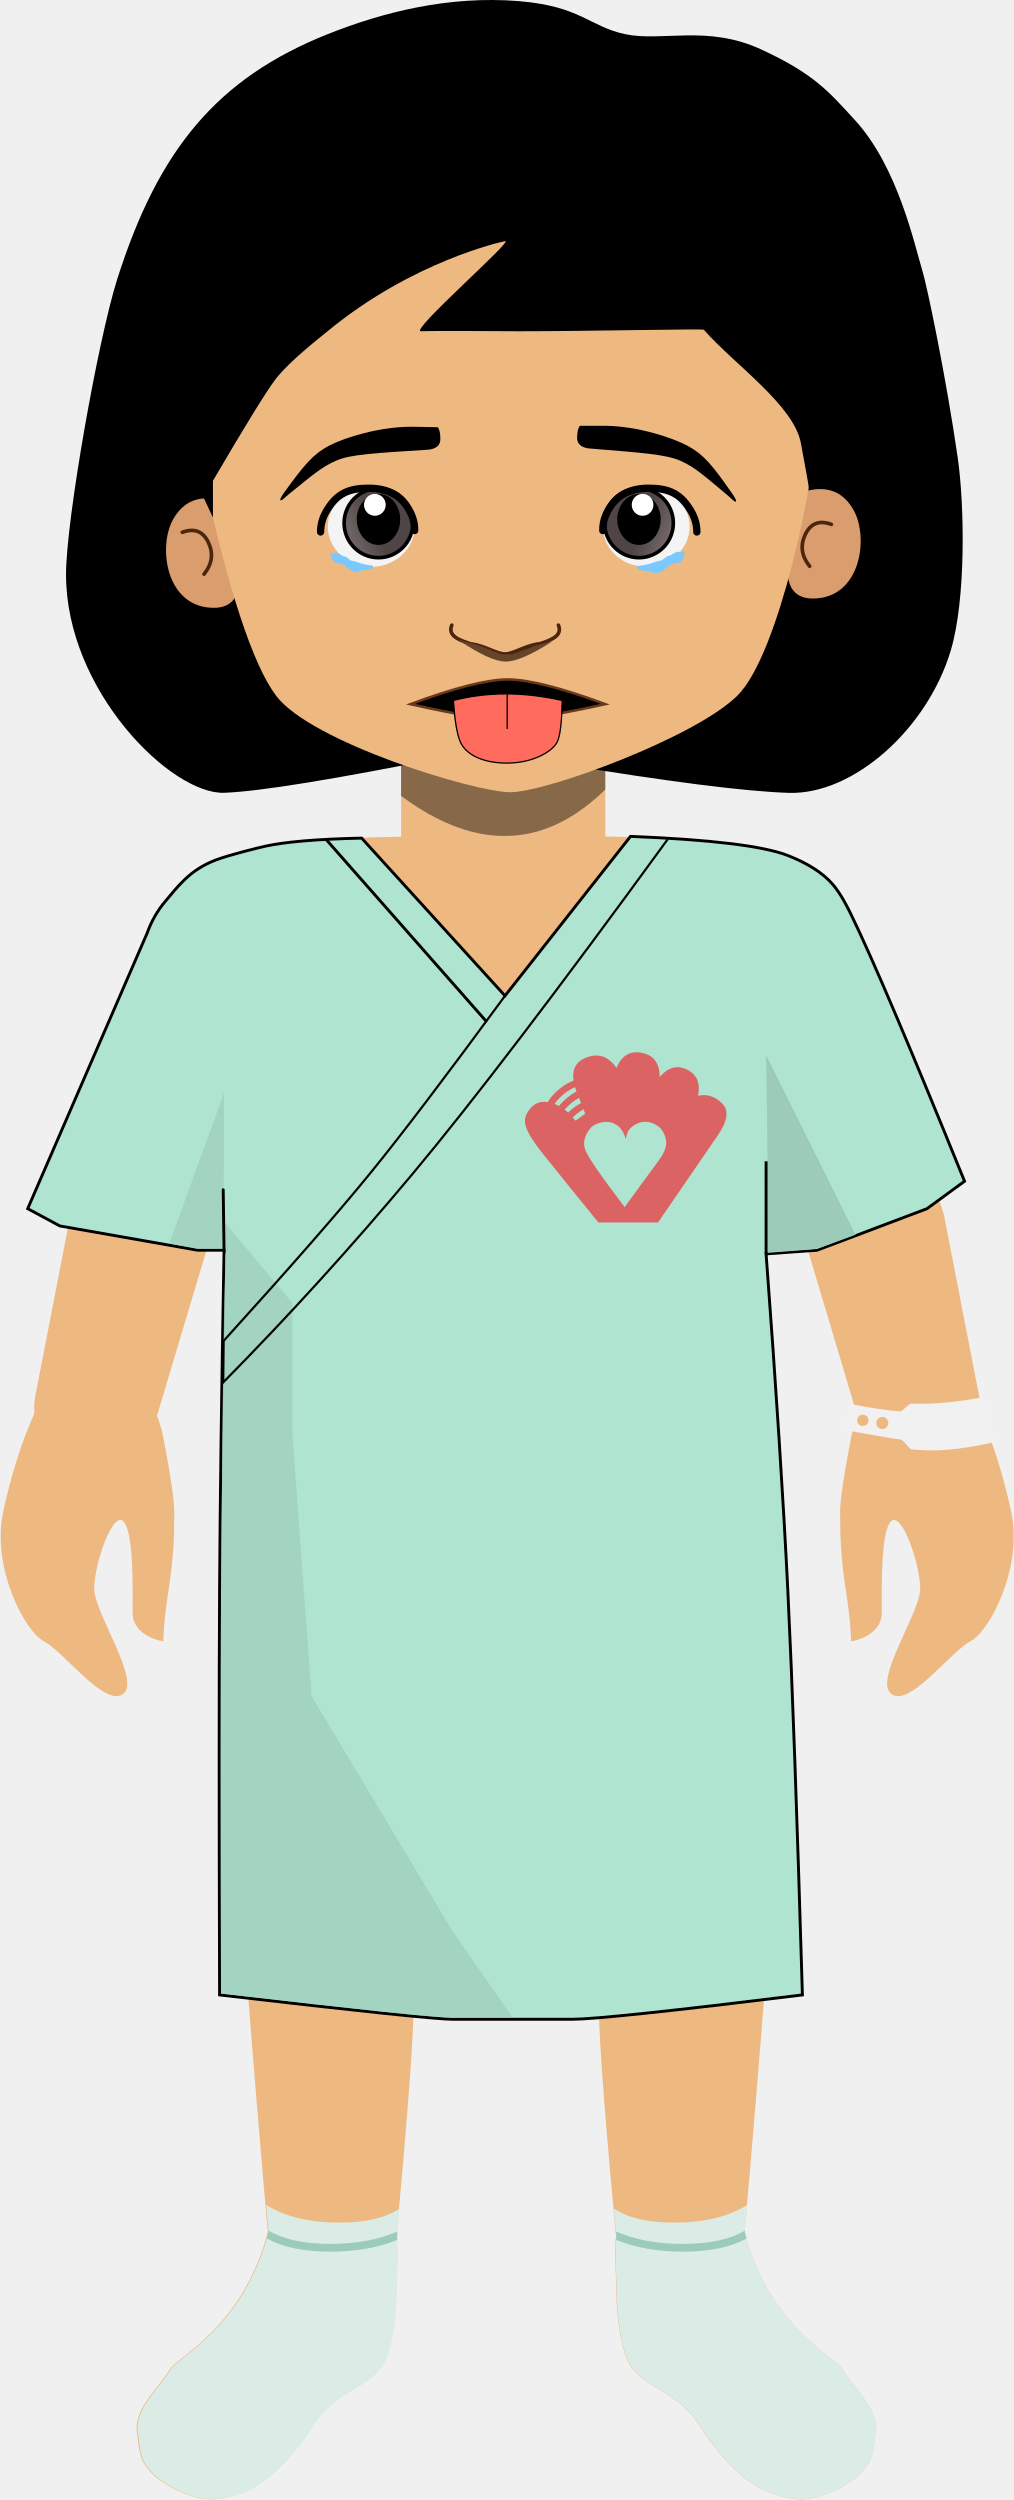
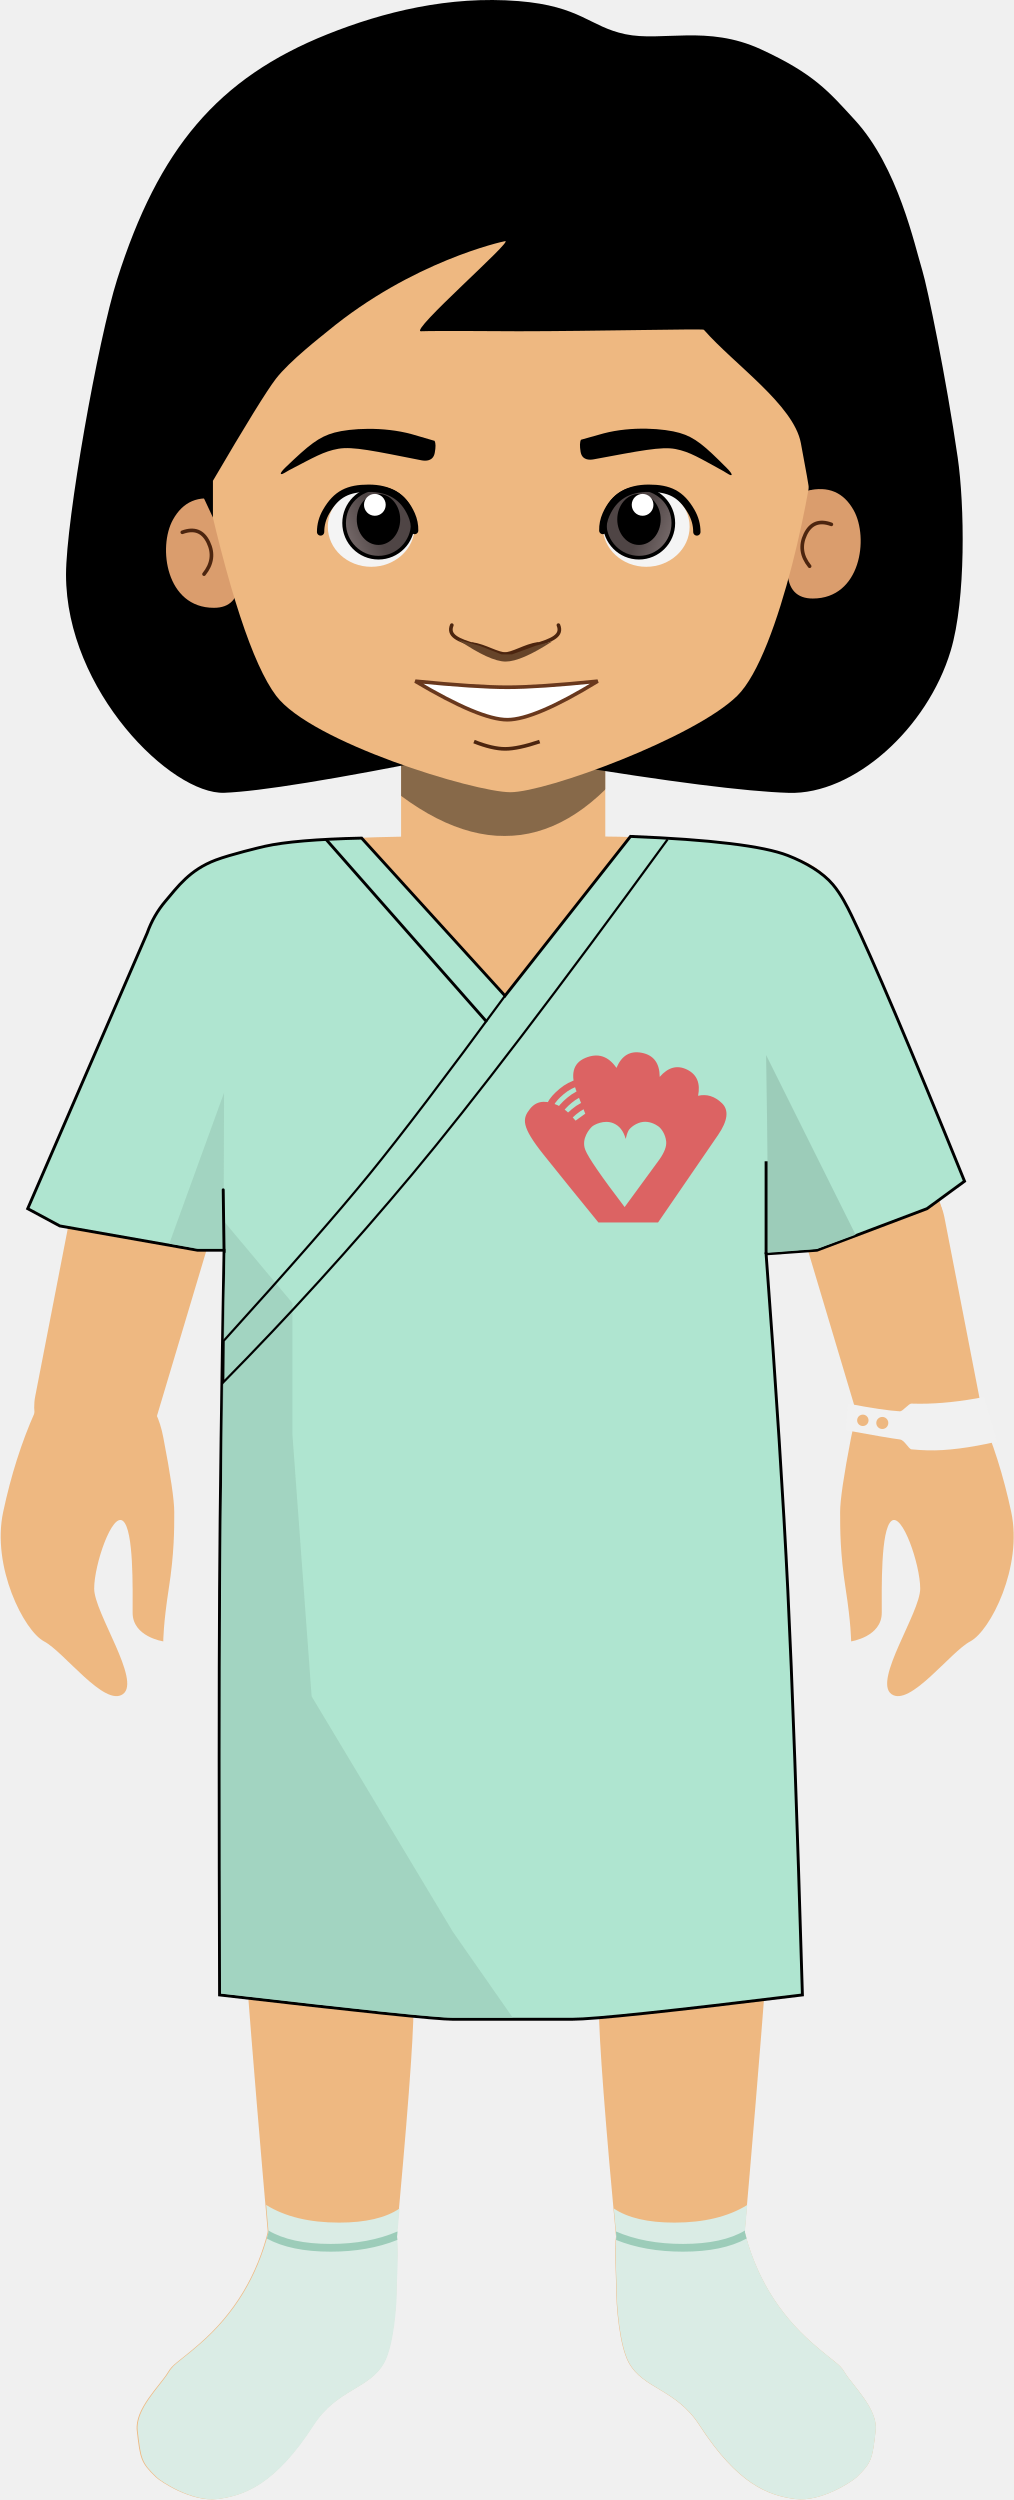
<svg xmlns="http://www.w3.org/2000/svg" xmlns:xlink="http://www.w3.org/1999/xlink" width="785px" height="1936px" viewBox="0 0 785 1936" version="1.1">
  <defs>
    <path d="M0,0 L158.134,0 L158.134,129.839 C130.348,155.295 103.789,168.023 78.458,168.023 C53.127,168.023 26.974,155.295 0,129.839 L0,0 Z" id="path-1" />
    <linearGradient x1="113.327%" y1="89.585%" x2="50%" y2="64.002%" id="linearGradient-3">
      <stop stop-color="#877A7A" offset="0%" />
      <stop stop-color="#4F4545" offset="100%" />
    </linearGradient>
    <path d="M258.598,1.32 L369.627,123.448 L466.799,0 C529.049,2.471 569.665,7.403 588.648,14.797 C602.662,20.256 615.773,28.029 623.574,37.335 C629.986,44.984 634.569,54.218 638.003,61.28 C654.103,94.389 683.262,162.974 725.48,267.034 L696.412,288.277 L611.216,320.477 L571.809,323.29 C579.622,427.589 585.235,514.558 588.648,584.197 C592.061,653.837 595.822,758.16 599.932,897.166 C497.709,909.732 438.303,916.014 421.711,916.014 C396.824,916.014 347.592,916.014 329.122,916.014 C316.808,916.014 256.628,909.732 148.582,897.166 C148.167,757.337 148.167,653.014 148.582,584.197 C148.997,515.381 150.157,427.474 152.061,320.477 L131.656,320.477 L24.832,301.655 L0,288.277 L92.52,74.847 C95.786,65.63 100.529,57.363 106.751,50.048 C116.085,39.075 125.395,25.919 145.654,18.284 C157,14.008 179.881,8.509 183.676,7.657 C199.039,4.209 224.013,2.096 258.598,1.32 Z" id="path-4" />
  </defs>
-   <g id="Teammates_Characters_Child4_BodyFull_Sensory_Taste_Bad" stroke="none" stroke-width="1" fill="none" fill-rule="evenodd">
+   <g id="Teammates_Characters_Child4_BodyFull_Sensory_Hearing_Neutral" stroke="none" stroke-width="1" fill="none" fill-rule="evenodd">
    <g id="Child_4-Copy-2" transform="translate(-93, 0)">
      <g id="Body" transform="translate(93.53767, 0)">
        <g id="Neck" transform="translate(310.0592, 568.3288)">
          <mask id="mask-2" fill="white">
            <use xlink:href="#path-1" />
          </mask>
          <use id="Rectangle" fill="#EEB881" xlink:href="#path-1" />
          <path d="M-31.062,-33.871 L172.254,-33.871 L175.451,23.859 C145.97,60.676 114.194,79.084 80.124,79.084 C46.055,79.084 9.934,60.676 -28.238,23.859 L-31.062,-33.871 Z" id="Rectangle" fill="#000000" opacity="0.43" style="mix-blend-mode: multiply;" mask="url(#mask-2)" />
        </g>
        <g id="Head" transform="translate(50.59181, 0)">
          <g>
            <path d="M350.445,0.856 C296.6,-3.5 245.453,9.335 202.55,26.482 C117.253,60.574 71.655,115.312 39.601,216.331 C24.862,262.778 0,402.748 0,444.955 C0,534.901 81.614,615.5 122.62,613.934 C149.957,612.889 207.841,603.502 296.272,585.771 L317.499,216.331 L342.824,169.561 L476.514,236.768 L381.855,591.379 C466.979,605.412 526.266,612.951 559.714,613.996 C609.887,615.562 667.035,564.266 685.113,503.853 C697.055,463.943 695.816,390.949 690.508,354.256 C681.589,292.595 666.977,222.107 663.137,209.552 C657.115,189.865 644.291,129.351 610.914,92.997 C590.671,70.948 579.392,57.184 538.023,38.14 C496.654,19.095 461.544,32.468 433.099,26.482 C405.38,20.65 398.665,4.757 350.445,0.856 Z" id="Hair" fill="#000000" />
            <g transform="translate(77.43388, 130.2396)">
              <g id="Ear_L" transform="translate(0, 255.6909)">
                <path d="M41.297,1.273 C25.125,-2.636 13.14,2.458 5.343,16.556 C-6.354,37.703 -0.159,84.763 37.075,84.763 C61.897,84.763 63.305,56.933 41.297,1.273 Z" id="Path-2" fill="#DA9D6D" />
                <path d="M18.363,58.694 C12.032,50.844 10.921,42.626 15.029,34.039 C19.138,25.451 25.86,22.865 35.194,26.28" id="Path-8-Copy" stroke="#4C250F" stroke-width="2.823" stroke-linecap="round" transform="translate(23.89916, 41.75814) scale(-1, 1) translate(-23.89916, -41.75814) " />
              </g>
              <g id="Ear_R" transform="translate(481.1402, 248.4966)">
                <path d="M41.297,1.273 C25.125,-2.636 13.14,2.458 5.343,16.556 C-6.354,37.703 -0.159,84.763 37.075,84.763 C61.897,84.763 63.305,56.933 41.297,1.273 Z" id="Path-2-Copy" fill="#DA9D6D" transform="translate(28.40536, 42.38153) scale(-1, 1) translate(-28.40536, -42.38153) " />
                <path d="M17.274,59.754 C10.943,51.904 9.831,43.686 13.94,35.099 C18.049,26.512 24.77,23.925 34.105,27.34" id="Path-8" stroke="#4C250F" stroke-width="2.823" stroke-linecap="round" />
              </g>
              <g transform="translate(25.64395, 0)" fill="#EEB881" id="Path">
                <path d="M2.231,233.716 C22.426,326.358 41.575,384.664 59.676,408.633 C86.828,444.586 213.148,483.251 241.056,483.251 C268.964,483.251 383.619,441.04 416.67,408.633 C449.721,376.226 476.79,237.539 476.79,209.542 C476.79,181.545 479.893,0 228.654,0 C61.162,0 -14.313,77.905 2.231,233.716 Z" />
              </g>
            </g>
            <path d="M113.77,400.776 L113.77,372.308 C139.175,328.897 155.409,302.585 162.474,293.371 C173.07,279.551 198.411,259.942 202.544,256.524 C268.105,202.304 337.984,187.036 340.054,186.743 C346.962,185.764 265.392,256.91 274.889,256.524 C286.458,256.053 341.961,256.524 350.445,256.524 C406.983,256.524 493.145,254.471 493.914,255.348 C517.543,282.274 563.495,313.64 569.047,343.075 C573.208,365.131 575.32,377.166 575.383,379.179 L577.387,379.179 L605.311,316.022 L491.124,110.764 L177.614,83.926 L89.083,225.126 L77.98,324.235 L113.77,400.776 Z" id="BANGS" fill="#000000" />
          </g>
          <g id="LowerLip" transform="translate(315.944, 574.2861)" stroke="#4C250F" stroke-width="2.823">
            <path d="M0,0 C9.517,3.763 17.559,5.644 24.127,5.644 C30.695,5.644 39.596,3.763 50.829,0" id="Path-4" />
          </g>
-           <g id="Expression_HotSauce" transform="translate(156.5002, 311.4214)">
-             <g id="Eyebrows_Scared" fill="#000000">
-               <path d="M236.905,45.83 C236.264,47.731 236.817,50.778 238.567,54.972 C241.19,61.261 247.561,59.992 250.889,58.828 C288.787,45.563 306.592,38.931 319.059,38.928 C331.849,38.925 340.902,42.19 363.534,48.577 C366.617,49.447 370.005,51.117 370.97,50.404 C371.935,49.692 368.48,47.34 365.926,45.798 C343.327,32.144 333.649,27.211 319.844,26.115 C306.038,25.019 278.123,27.858 255.154,37.685 C253.19,38.524 247.108,41.24 236.905,45.83 Z" id="Path-5-Copy-3" transform="translate(303.8913, 42.83929) rotate(-336) translate(-303.8913, -42.83929) " />
-               <path d="M1.529,45.829 C0.888,47.731 1.442,50.778 3.191,54.971 C5.815,61.261 12.186,59.992 15.513,58.827 C53.412,45.563 71.217,38.931 83.684,38.928 C96.474,38.925 105.527,42.191 128.16,48.577 C131.242,49.447 134.63,51.117 135.595,50.405 C136.56,49.692 133.105,47.341 130.552,45.798 C107.953,32.145 98.274,27.212 84.468,26.115 C70.663,25.019 42.747,27.858 19.778,37.684 C17.815,38.524 11.732,41.239 1.529,45.829 Z" id="Path-5-Copy-3" transform="translate(68.51616, 42.83919) scale(-1, 1) rotate(-337) translate(-68.51616, -42.83919) " />
+           <g id="Expression-Neutral" transform="translate(162.0932, 320.8657)">
+             <g id="Mouth_Neutral" transform="translate(108.365, 206.6384)" fill="#FFFFFF" stroke="#69381D" stroke-width="2.822">
+               <path d="M0,0 C31.626,3.134 55.394,4.701 71.302,4.701 C87.21,4.701 110.537,3.134 141.283,0 C108.734,19.901 85.407,29.851 71.302,29.851 C57.197,29.851 33.43,19.901 0,0 Z" id="Path-3" />
            </g>
-             <g id="Eyes_Neutral" transform="translate(40.64077, 65.41511)">
+             <g id="Eyes_Neutral" transform="translate(35.04769, 55.97074)">
              <g id="Eye_R" transform="translate(218.5276, 0)">
                <g id="Group-2" transform="translate(0.006069, 0)">
                  <ellipse id="Oval" fill="#F4F4F4" cx="33.62" cy="31.048" rx="33.62" ry="31.048" />
                  <ellipse id="Oval" stroke="#000000" stroke-width="2.827" fill="url(#linearGradient-3)" cx="28.016" cy="28.226" rx="26.603" ry="26.812" />
                  <ellipse id="Oval" fill="#000000" cx="28.016" cy="25.403" rx="16.81" ry="19.758" />
                  <ellipse id="Oval" fill="#FFFFFF" cx="30.818" cy="14.113" rx="8.405" ry="8.468" />
                </g>
                <path d="M0.007,34.011 C-0.085,29.794 0.741,25.695 2.484,21.713 C8.645,7.642 19.74,1.25 35.592,1.25 C51.445,1.25 60.582,5.558 68.499,19.265 C71.395,24.278 72.843,29.564 72.843,35.121" id="Path-17" stroke="#000000" stroke-width="5.654" stroke-linecap="round" />
              </g>
              <g id="Eye_L" transform="translate(36.42127, 31.04843) scale(-1, 1) translate(-36.42127, -31.04843) ">
                <g id="Group-2" transform="translate(0.006069, 0)">
                  <ellipse id="Oval" fill="#F4F4F4" cx="33.62" cy="31.048" rx="33.62" ry="31.048" />
                  <ellipse id="Oval" stroke="#000000" stroke-width="2.827" fill="url(#linearGradient-3)" cx="28.016" cy="28.226" rx="26.603" ry="26.812" />
                  <ellipse id="Oval" fill="#000000" cx="28.016" cy="25.403" rx="16.81" ry="19.758" />
                  <ellipse id="Oval" fill="#FFFFFF" cx="30.818" cy="14.113" rx="8.405" ry="8.468" />
                </g>
                <path d="M0.007,34.011 C-0.085,29.794 0.741,25.695 2.484,21.713 C8.645,7.642 19.74,1.25 35.592,1.25 C51.445,1.25 60.582,5.558 68.499,19.265 C71.395,24.278 72.843,29.564 72.843,35.121" id="Path-17" stroke="#000000" stroke-width="5.654" stroke-linecap="round" />
              </g>
            </g>
-             <g id="Group-4" transform="translate(1.526429, 115.2548)">
-               <g id="Mouth" transform="translate(108.6694, 99.50208)">
-                 <path d="M0,19.125 C34.344,6.375 59.478,0 75.402,0 C91.327,0 116.495,6.375 150.906,19.125 C114.196,27.159 88.782,31.176 74.662,31.176 C60.543,31.176 35.656,27.159 0,19.125 Z" id="Path-3" stroke="#69381D" stroke-width="1.977" fill="#000000" />
-                 <g id="Path-11" transform="translate(49.24793, 48.10793)" stroke="#4C250F" stroke-width="1.977">
-                   <path d="M0,0 C9.517,3.763 17.559,5.644 24.127,5.644 C30.695,5.644 39.596,3.763 50.829,0" id="Path-4" />
-                 </g>
-                 <g id="Tounge" transform="translate(33.27356, 11.17336)" stroke="#000000" stroke-width="1.001">
-                   <path d="M0,5.077 C13.152,1.692 26.727,0 40.727,0 C54.727,0 69.237,1.692 84.258,5.077 C84.006,21.421 82.771,32.041 80.551,36.935 C77.222,44.276 62.056,53.584 41.503,53.584 C20.951,53.584 9.008,45.901 5.26,36.935 C2.761,30.957 1.008,20.338 0,5.077 Z" id="Path-16" fill="#FF6C5E" />
-                   <line x1="41.67" y1="2.55658199e-12" x2="41.67" y2="26.792" id="Path-25" stroke-linecap="round" stroke-linejoin="round" />
-                 </g>
+             <g id="Eyebrows_Neutral" fill="#000000">
+               <g id="Brow-L" transform="translate(62.99841, 28.13426) rotate(-10) translate(-62.99841, -28.13426) translate(2.024912, 11.13426)">
+                 <path d="M0.234,19.991 C-0.347,21.899 0.155,24.958 1.742,29.167 C4.123,35.481 9.899,34.208 12.916,33.04 C47.278,19.736 63.42,13.084 74.724,13.084 C86.322,13.084 94.531,16.364 115.054,22.78 C117.849,23.653 120.922,25.33 121.797,24.616 C122.672,23.901 119.538,21.54 117.223,19.991 C96.728,6.281 87.951,1.328 75.433,0.224 C62.915,-0.88 37.603,1.963 16.779,11.82 C14.999,12.663 9.484,15.386 0.234,19.991 Z" id="Path-5-Copy-3" transform="translate(60.9735, 17) scale(-1, 1) translate(-60.9735, -17) " />
              </g>
-               <g id="Tears" transform="translate(46.81358, 0)" fill="#79C8FF">
-                 <path d="M237.196,11.814 C242.276,11.092 245.627,10.449 247.25,9.884 C250.544,8.737 253.857,7.568 254.928,7.568 C257.721,7.568 259.632,3.816 261.718,3.816 C263.805,3.816 268.644,-1.286 270.916,1.265 C271.533,1.957 273.702,-0.62 273.993,0.143 C274.774,2.189 272.646,7.611 270.916,8.618 C268.542,10 265.318,8.632 261.718,11.814 C258.119,14.996 252.865,18.43 250.057,16.713 C248.754,15.916 242.497,15.698 238.851,14.427 C237.791,14.058 237.24,13.187 237.196,11.814 Z" id="Path-26" />
-                 <path d="M0,11.456 C4.516,10.814 7.496,10.242 8.939,9.74 C11.868,8.72 14.813,7.681 15.765,7.681 C18.249,7.681 19.948,4.345 21.803,4.345 C23.658,4.345 27.961,-0.192 29.981,2.077 C30.53,2.692 32.458,0.401 32.717,1.079 C33.411,2.898 31.519,7.719 29.981,8.614 C27.87,9.843 25.003,8.627 21.803,11.456 C18.602,14.285 13.931,17.338 11.435,15.812 C10.276,15.103 4.713,14.909 1.471,13.779 C0.529,13.451 0.038,12.676 0,11.456 Z" id="Path-26" transform="translate(16.43227, 8.585609) scale(-1, 1) translate(-16.43227, -8.585609) " />
+               <g id="Brow-R" transform="translate(295.8972, 28.13426) rotate(11) translate(-295.8972, -28.13426) translate(235.9233, 11.13426)">
+                 <path d="M0.23,19.991 C-0.342,21.899 0.153,24.958 1.714,29.167 C4.055,35.481 9.737,34.208 12.704,33.04 C46.502,19.736 62.38,13.084 73.499,13.084 C84.906,13.084 92.982,16.364 113.168,22.78 C115.917,23.653 118.94,25.33 119.8,24.616 C120.661,23.901 117.579,21.54 115.301,19.991 C95.142,6.281 86.509,1.328 74.196,0.224 C61.883,-0.88 36.987,1.963 16.504,11.82 C14.753,12.663 9.328,15.386 0.23,19.991 Z" id="Path-5-Copy-3" />
              </g>
            </g>
          </g>
          <g id="Nose" transform="translate(298.0059, 484.0947)">
            <path d="M0.756,0 C-2.474,7.903 4.768,11.622 20.172,15.932 C25.341,17.378 32.627,22.378 40.565,22.577 C47.862,22.76 57.756,15.795 67.239,14.671" id="Path-6" stroke="#4C250F" stroke-width="2.827" stroke-linecap="round" />
            <path d="M17.567,0 C14.33,7.903 21.588,11.622 37.027,15.932 C42.207,17.378 49.51,22.378 57.466,22.577 C64.779,22.76 74.544,15.915 84.049,14.791" id="Path-6-Copy" stroke="#4C250F" stroke-width="2.827" stroke-linecap="round" transform="translate(50.42945, 11.29034) scale(-1, 1) translate(-50.42945, -11.29034) " />
            <path d="M5.603,11.29 C22.148,22.581 34.418,28.226 42.414,28.226 C50.41,28.226 62.42,23.025 78.446,12.624 L65.661,15.98 L47.303,22.697 L39.31,22.697 L22.17,15.98 L5.603,11.29 Z" id="Path-9" fill="#664429" />
          </g>
        </g>
        <g transform="translate(0, 647.361)">
          <g transform="translate(138.2786, 0)" fill="#EEB881" id="Combined-Shape">
            <path d="M258.846,0 C354.06,0.078 378.363,1.421 402.723,3.551 L404.515,3.708 C408.999,4.107 413.544,4.531 418.59,4.979 C452.57,7.994 474.699,14.76 485.843,20.896 C520.652,40.059 511.75,92.831 492.181,138.93 C472.612,185.029 455.012,185.029 455.012,210.363 L455.012,376.519 C455.012,407.326 458.764,471.466 466.269,568.937 L466.497,571.901 C468.268,594.83 452.53,615.43 429.941,619.748 C351.319,634.777 294.286,642.842 258.844,643.942 L258.846,644.071 L258.567,644.072 C257.314,644.072 256.028,644.062 254.709,644.04 C253.387,644.062 252.101,644.072 250.848,644.072 L250.569,644.071 L250.572,643.942 C215.129,642.842 158.097,634.777 79.474,619.748 C56.886,615.43 41.147,594.83 42.918,571.901 L42.918,571.901 L43.146,568.937 C50.651,471.466 54.403,407.326 54.403,376.519 L54.403,376.519 L54.403,210.363 C54.403,185.029 36.803,185.029 17.234,138.93 C-2.335,92.831 -11.237,40.059 23.572,20.896 C34.716,14.76 56.845,7.994 90.825,4.979 C95.871,4.531 100.416,4.107 104.901,3.708 L106.692,3.551 C131.052,1.421 155.355,0.078 250.562,0.003 L250.569,0 L258.846,0 Z" />
          </g>
          <g id="Leg-R" transform="translate(422.5605, 406.4522)" fill="#EEB881">
            <path d="M48.194,428.119 C46.19,408.827 41.389,373.597 33.792,322.429 L0.475,93.667 C-2.775,71.349 10.934,50.053 32.596,43.772 L130.129,15.492 C137.177,13.449 143.621,9.719 148.903,4.626 C160.509,-6.563 167.851,2.546 170.928,31.954 C173.119,52.887 187.714,164.701 186.782,195.716 C184.744,263.467 179.1,357.472 169.851,477.732 C169.972,476.15 170.094,474.567 170.215,472.989 C169.951,457.898 161.927,509.821 115.123,509.821 C83.369,509.821 60.401,491.504 46.216,454.87 L46.569,455.77 L46.49,456.12 C46.421,456.428 46.35,456.736 46.279,457.045 C48.185,448.782 49.535,441.033 48.194,428.119 Z" id="Combined-Shape" />
            <path d="M117.142,406.492 C164.003,406.492 170.035,454.462 170.217,472.965 C165.3,537.183 159.342,608.983 152.344,688.358 C150.493,709.354 134.367,726.28 113.485,729.144 L104.298,730.404 C80.532,733.664 58.623,717.04 55.363,693.274 C55.279,692.658 55.207,692.041 55.15,691.422 C45.51,588.484 40.69,525.022 40.69,501.034 C40.69,475.283 44.841,464.53 47.18,452.911 C62.717,421.965 86.038,406.492 117.142,406.492 Z" id="Combined-Shape" />
            <path d="M49.818,729.408 C51.489,744.169 57.835,774.24 66.38,786.395 C79.98,805.743 105.226,802.245 126.82,828.092 C161.981,870.177 186.652,875.612 207.178,875.785 C227.704,875.956 249.793,856.679 252.609,853.193 C262.773,840.609 262.995,837.893 262.819,815.6 C262.687,798.754 240.915,783.259 233.596,773.867 C228.545,767.387 225.954,767.888 206.226,754.551 C176.613,734.532 155.326,707.243 142.365,672.683 C141.683,670.864 139.071,630.555 83.757,642.193 C57.113,647.798 45.685,671.179 44.966,689.895 C44.562,700.415 49.193,723.894 49.818,729.408 Z" id="Path-9-Copy-2" transform="translate(153.8959, 757.9359) rotate(7) translate(-153.8959, -757.9359) " />
          </g>
          <g id="Leg-L" transform="translate(222.1712, 850.5456) scale(-1, 1) translate(-222.1712, -850.5456) translate(83.97413, 406.4522)" fill="#EEB881">
            <path d="M48.194,428.119 C46.19,408.827 41.389,373.597 33.792,322.429 L0.475,93.667 C-2.775,71.349 10.934,50.053 32.596,43.772 L130.129,15.492 C137.177,13.449 143.621,9.719 148.903,4.626 C160.509,-6.563 167.851,2.546 170.928,31.954 C173.119,52.887 187.714,164.701 186.782,195.716 C184.744,263.467 179.1,357.472 169.851,477.732 C169.972,476.15 170.094,474.567 170.215,472.989 C169.951,457.898 161.927,509.821 115.123,509.821 C83.369,509.821 60.401,491.504 46.216,454.87 L46.569,455.77 L46.49,456.12 C46.421,456.428 46.35,456.736 46.279,457.045 C48.185,448.782 49.535,441.033 48.194,428.119 Z" id="Combined-Shape" />
            <path d="M117.142,406.492 C164.003,406.492 170.035,454.462 170.217,472.965 C165.3,537.183 159.342,608.983 152.344,688.358 C150.493,709.354 134.367,726.28 113.485,729.144 L104.298,730.404 C80.532,733.664 58.623,717.04 55.363,693.274 C55.279,692.658 55.207,692.041 55.15,691.422 C45.51,588.484 40.69,525.022 40.69,501.034 C40.69,475.283 44.841,464.53 47.18,452.911 C62.717,421.965 86.038,406.492 117.142,406.492 Z" id="Combined-Shape" />
            <path d="M49.818,729.408 C51.489,744.169 57.835,774.24 66.38,786.395 C79.98,805.743 105.226,802.245 126.82,828.092 C161.981,870.177 186.652,875.612 207.178,875.785 C227.704,875.956 249.793,856.679 252.609,853.193 C262.773,840.609 262.995,837.893 262.819,815.6 C262.687,798.754 240.915,783.259 233.596,773.867 C228.545,767.387 225.954,767.888 206.226,754.551 C176.613,734.532 155.326,707.243 142.365,672.683 C141.683,670.864 139.071,630.555 83.757,642.193 C57.113,647.798 45.685,671.179 44.966,689.895 C44.562,700.415 49.193,723.894 49.818,729.408 Z" id="Path-9-Copy-2" transform="translate(153.8959, 757.9359) rotate(7) translate(-153.8959, -757.9359) " />
          </g>
          <g id="Sock_Green" transform="translate(105.9522, 1060.17)">
            <g id="Sock-L" transform="translate(101.4951, 113.9895) scale(-1, 1) translate(-101.4951, -113.9895) ">
              <path d="M101.525,21.06 C110.409,55.676 127.96,84.411 154.177,107.268 C156.592,109.373 158.729,111.192 160.631,112.78 L161.333,113.365 C168.359,119.204 172.026,121.794 174.619,124.253 L174.871,124.494 C174.912,124.534 174.954,124.575 174.994,124.615 L175.282,124.902 C176.65,126.292 177.74,127.727 178.963,129.77 C185.077,139.981 204.779,158.011 202.859,174.743 C200.319,196.886 199.769,199.555 188.158,210.804 C184.942,213.92 160.693,230.357 140.362,227.687 C120.031,225.014 96.23,216.615 66.491,170.569 C48.226,142.289 22.768,142.685 11.638,121.828 C4.646,108.725 2.015,78.112 2.155,63.26 C2.189,59.598 1.446,47.956 1.42,37.477 L1.42,36.397 C1.431,31.919 1.585,27.716 2.001,24.519 C1.307,17.019 0.64,9.743 1.52418178e-05,2.692 C10.749,10.003 26.393,13.658 46.93,13.658 C69.853,13.658 88.662,9.106 103.36,3.96627176e-13 C102.756,6.958 102.145,13.978 101.525,21.06 Z" id="Combined-Shape" fill="#DAECE5" />
              <path d="M101.525,21.06 C101.948,22.711 102.392,24.348 102.855,25.972 C90.445,32.792 73.982,36.164 53.484,36.164 C34.053,36.164 16.799,33.133 1.739,27.055 C1.812,26.156 1.898,25.307 2.001,24.519 C1.876,23.173 1.753,21.834 1.63,20.503 C16.48,26.938 33.757,30.164 53.484,30.164 C74.031,30.164 90.075,26.665 101.64,19.755 C101.601,20.189 101.563,20.625 101.525,21.06 Z" id="Combined-Shape" fill="#9CCCB9" fill-rule="nonzero" />
            </g>
            <g id="Sock-R" transform="translate(368.8288, -0)">
              <path d="M101.525,21.06 C110.409,55.676 127.96,84.411 154.177,107.268 C156.592,109.373 158.729,111.192 160.631,112.78 L161.333,113.365 C168.359,119.204 172.026,121.794 174.619,124.253 L174.871,124.494 C174.912,124.534 174.954,124.575 174.994,124.615 L175.282,124.902 C176.65,126.292 177.74,127.727 178.963,129.77 C185.077,139.981 204.779,158.011 202.859,174.743 C200.319,196.886 199.769,199.555 188.158,210.804 C184.942,213.92 160.693,230.357 140.362,227.687 C120.031,225.014 96.23,216.615 66.491,170.569 C48.226,142.289 22.768,142.685 11.638,121.828 C4.646,108.725 2.015,78.112 2.155,63.26 C2.189,59.598 1.446,47.956 1.42,37.477 L1.42,36.397 C1.431,31.919 1.585,27.716 2.001,24.519 C1.307,17.019 0.64,9.743 1.52418162e-05,2.692 C10.749,10.003 26.393,13.658 46.93,13.658 C69.853,13.658 88.662,9.106 103.36,3.96627176e-13 C102.756,6.958 102.145,13.978 101.525,21.06 Z" id="Combined-Shape" fill="#DAECE5" />
              <path d="M101.525,21.06 C101.948,22.711 102.392,24.348 102.855,25.972 C90.445,32.792 73.982,36.164 53.484,36.164 C34.053,36.164 16.799,33.133 1.739,27.055 C1.812,26.156 1.898,25.307 2.001,24.519 C1.876,23.173 1.753,21.834 1.63,20.503 C16.48,26.938 33.757,30.164 53.484,30.164 C74.031,30.164 90.075,26.665 101.64,19.755 C101.601,20.189 101.563,20.625 101.525,21.06 Z" id="Combined-Shape" fill="#9CCCB9" fill-rule="nonzero" />
            </g>
          </g>
          <g id="Arm_L" transform="translate(533.1904, 4.62284)">
            <path d="M64.008,49.974 C75.544,21.62 80.046,0.615 128.354,11.707 C140.603,14.52 150.515,24.858 158.09,42.722 C160.504,48.414 161.723,54.54 161.673,60.722 L159.709,303.579 C159.508,328.526 139.121,348.586 114.174,348.384 C112.306,348.369 110.44,348.238 108.589,347.992 L90.565,345.597 C67.849,342.578 50.993,323.029 51.349,300.116 L53.723,147.715 L53.723,147.715 C52.889,101.457 56.317,68.877 64.008,49.974 Z" id="Rectangle" fill="#EEB881" transform="translate(106.2318, 181.7103) rotate(-18) translate(-106.2318, -181.7103) " />
            <path d="M147.668,255.819 L166.108,255.009 C191.032,253.914 212.124,273.231 213.22,298.154 C213.26,299.081 213.273,300.009 213.256,300.936 L210.762,441.883 C210.33,466.324 190.166,485.786 165.726,485.354 C165.331,485.347 164.937,485.335 164.543,485.317 L158.923,485.067 C136.182,484.056 117.747,466.282 115.906,443.594 L104.627,304.601 C102.61,279.735 121.132,257.942 145.998,255.924 C146.554,255.879 147.111,255.844 147.668,255.819 Z" id="Rectangle-Copy-3" fill="#EEB881" transform="translate(157.4711, 370.1183) rotate(-12) translate(-157.4711, -370.1183) " />
            <path d="M125.378,461.043 C119.703,490.404 116.865,509.688 116.865,518.894 C116.865,532.703 116.865,550.928 121.122,578.256 C125.378,605.585 125.378,619.1 125.378,619.1 C125.378,619.1 149.112,615.595 149.112,596.926 C149.112,578.256 148.179,532.851 156.562,525.873 C164.945,518.894 178.879,559.587 178.879,578.256 C178.879,596.926 142.321,649.483 156.562,659.894 C170.803,670.305 202.181,627.235 217.682,619.1 C233.182,610.965 258.422,561.356 249.359,518.894 C243.317,490.586 235.16,464.89 224.888,441.805 C215.134,419.35 197.428,409.966 171.768,413.653 C146.109,417.34 130.645,433.137 125.378,461.043 Z" id="Path-7" fill="#EEB881" />
            <g id="HospitalBracelet" transform="translate(121.1974, 429.8491)" fill="#F1F1F1">
              <path d="M107.096,0 L117.228,34.555 C95.748,39.428 77.875,41.685 63.607,41.325 C59.911,41.232 55.72,40.974 51.034,40.552 C48.637,40.336 45.628,33.363 42.005,32.895 C35.495,32.056 21.748,29.709 0.762,25.855 L0,25.715 L1.732,5.123 C20.251,8.649 33.675,10.639 42.005,11.091 C44.08,11.203 48.823,5.063 50.797,5.123 C53.099,5.194 55.332,5.229 57.497,5.229 C72.689,5.229 89.223,3.486 107.096,0 Z M28.327,15.44 C25.755,15.44 23.67,17.532 23.67,20.113 C23.67,22.694 25.755,24.787 28.327,24.787 C30.9,24.787 32.985,22.694 32.985,20.113 C32.985,17.532 30.9,15.44 28.327,15.44 Z M13.248,13.653 C10.809,13.653 8.832,15.631 8.832,18.071 C8.832,20.51 10.809,22.488 13.248,22.488 C15.687,22.488 17.664,20.51 17.664,18.071 C17.664,15.631 15.687,13.653 13.248,13.653 Z" id="Combined-Shape" />
            </g>
          </g>
          <g id="Arm_L-Copy" transform="translate(125.636, 335.3764) scale(-1, 1) translate(-125.636, -335.3764) translate(0, 4.62284)" fill="#EEB881">
            <path d="M64.008,49.974 C75.544,21.62 80.046,0.615 128.354,11.707 C140.603,14.52 150.515,24.858 158.09,42.722 C160.504,48.414 161.723,54.54 161.673,60.722 L159.709,303.579 C159.508,328.526 139.121,348.586 114.174,348.384 C112.306,348.369 110.44,348.238 108.589,347.992 L90.565,345.597 C67.849,342.578 50.993,323.029 51.349,300.116 L53.723,147.715 L53.723,147.715 C52.889,101.457 56.317,68.877 64.008,49.974 Z" id="Rectangle" transform="translate(106.2318, 181.7103) rotate(-18) translate(-106.2318, -181.7103) " />
            <path d="M147.668,255.819 L166.108,255.009 C191.032,253.914 212.124,273.231 213.22,298.154 C213.26,299.081 213.273,300.009 213.256,300.936 L210.762,441.883 C210.33,466.324 190.166,485.786 165.726,485.354 C165.331,485.347 164.937,485.335 164.543,485.317 L158.923,485.067 C136.182,484.056 117.747,466.282 115.906,443.594 L104.627,304.601 C102.61,279.735 121.132,257.942 145.998,255.924 C146.554,255.879 147.111,255.844 147.668,255.819 Z" id="Rectangle-Copy-3" transform="translate(157.4711, 370.1183) rotate(-12) translate(-157.4711, -370.1183) " />
            <path d="M125.378,461.043 C119.703,490.404 116.865,509.688 116.865,518.894 C116.865,532.703 116.865,550.928 121.122,578.256 C125.378,605.585 125.378,619.1 125.378,619.1 C125.378,619.1 149.112,615.595 149.112,596.926 C149.112,578.256 148.179,532.851 156.562,525.873 C164.945,518.894 178.879,559.587 178.879,578.256 C178.879,596.926 142.321,649.483 156.562,659.894 C170.803,670.305 202.181,627.235 217.682,619.1 C233.182,610.965 258.422,561.356 249.359,518.894 C243.317,490.586 235.16,464.89 224.888,441.805 C215.134,419.35 197.428,409.966 171.768,413.653 C146.109,417.34 130.645,433.137 125.378,461.043 Z" id="Path-7" />
          </g>
        </g>
      </g>
      <g id="Gown_Green" transform="translate(114.4538, 647.7091)">
        <mask id="mask-5" fill="white">
          <use xlink:href="#path-4" />
        </mask>
        <use id="Path-5" stroke="#000000" stroke-width="2.258" fill="#AFE5D0" xlink:href="#path-4" />
        <path d="M64.075,905.014 L71.729,916.014 L63.253,916.014 L64.075,905.014 Z M152.061,198.51 L151.732,297.794 L205.001,361.387 L205.001,463.304 L219.867,665.927 L329.122,848.098 L375.711,914.908 L325.585,914.746 L301.957,912.903 L274.936,910.204 L149.676,896.095 C149.603,830.547 149.564,774.589 149.559,728.219 L149.559,710.93 C149.564,667.009 149.603,632.676 149.676,607.933 C149.818,560.229 150.391,517.091 150.609,482.319 C150.794,452.681 151.089,426.52 151.403,404.77 C151.845,374.099 152.471,345.618 153.281,319.328 L153.281,319.328 L131.082,319.328 L109.657,315.31 L152.061,198.51 Z" id="Combined-Shape" fill="#9CCCB9" opacity="0.677" mask="url(#mask-5)" />
        <path d="M572.88,322.518 C573.007,292.677 573.007,268.72 572.88,250.647 C572.754,232.575 572.397,205.459 571.809,169.3 L641.113,308.463 L611.129,319.513 L572.88,322.518 Z" id="Path-64" fill="#9CCCB9" mask="url(#mask-5)" />
        <g id="Group-5" mask="url(#mask-5)" stroke="#000000">
          <g transform="translate(151.4027, 2.260567)">
            <path d="M344.179,0 C259.144,116.886 193.268,203.278 146.553,259.177 C99.838,315.077 50.987,368.871 0,420.561 L0.329,388.398 C51.133,332.367 88.814,289.293 113.372,259.177 C137.93,229.062 172.88,183.065 218.224,121.187" id="Path-62" stroke-width="1.693" />
            <line x1="204.096" y1="141.411" x2="79.571" y2="1.25598322e-13" id="Path-63" stroke-width="2.258" />
          </g>
        </g>
        <g id="Group-16" mask="url(#mask-5)" stroke="#000000" stroke-width="2.258">
          <g transform="translate(143.5978, 251.5874)">
            <line x1="428.211" y1="71.702" x2="428.211" y2="0" id="Path-60" />
            <line x1="8.463" y1="70.324" x2="7.805" y2="22.09" id="Path-61" stroke-linecap="round" />
          </g>
        </g>
        <g id="Group" mask="url(#mask-5)">
          <g transform="translate(385.0401, 167.1672)">
            <path d="M70.895,12.103 C74.921,2.497 81.496,-1.39 90.62,0.439 C99.744,2.269 104.332,8.479 104.384,19.069 C110.904,11.557 117.972,9.679 125.587,13.436 C133.202,17.192 136.038,23.947 134.095,33.7 C140.795,32.129 146.942,34.029 152.537,39.4 C158.132,44.771 157.141,52.995 149.561,64.07 L149.561,64.07 L103.084,131.825 L56.931,131.825 C40.533,111.726 26.426,94.28 14.61,79.488 C-3.112,57.3 -2.089,51.383 4.006,43.753 C10.1,36.124 18.436,37.946 25.23,40.982 C29.759,43.006 34.42,46.997 39.212,52.955 L39.212,52.955 L46.734,47.556 L40.331,31.343 C34.884,17.497 37.019,8.52 46.734,4.412 C56.449,0.304 64.503,2.867 70.895,12.103 Z M91.431,53.93 C86.478,54.508 81.483,58.222 80.184,60.721 C79.317,62.388 78.602,64.526 78.037,67.135 C76.333,60.892 73.113,56.818 68.376,54.913 C61.271,52.055 53.518,56.077 51.851,57.671 C50.185,59.266 43.366,66.842 46.775,75.631 C49.049,81.49 59.197,96.24 77.219,119.879 L104.279,82.87 C108.116,77.376 109.819,72.739 109.388,68.958 C108.742,63.288 105.657,59.01 103.23,57.289 C100.802,55.568 96.385,53.353 91.431,53.93 Z" id="Combined-Shape" stroke="none" fill="#DC6363" fill-rule="evenodd" />
            <path d="M19.89,40.067 C21.466,37.05 24.314,33.819 28.434,30.373 C32.553,26.927 36.811,24.671 41.207,23.603" id="Path-18" stroke="#DC6363" stroke-width="5.22" fill="none" />
            <path d="M25.912,46.893 C27.488,43.877 30.336,40.645 34.456,37.2 C38.575,33.754 42.833,31.497 47.229,30.43" id="Path-18-Copy" stroke="#DC6363" stroke-width="5.22" fill="none" />
            <path d="M29.526,55.728 C31.102,52.711 33.949,49.48 38.069,46.034 C42.189,42.589 46.446,40.332 50.842,39.264" id="Path-18-Copy-2" stroke="#DC6363" stroke-width="5.22" fill="none" />
          </g>
        </g>
      </g>
    </g>
  </g>
</svg>
